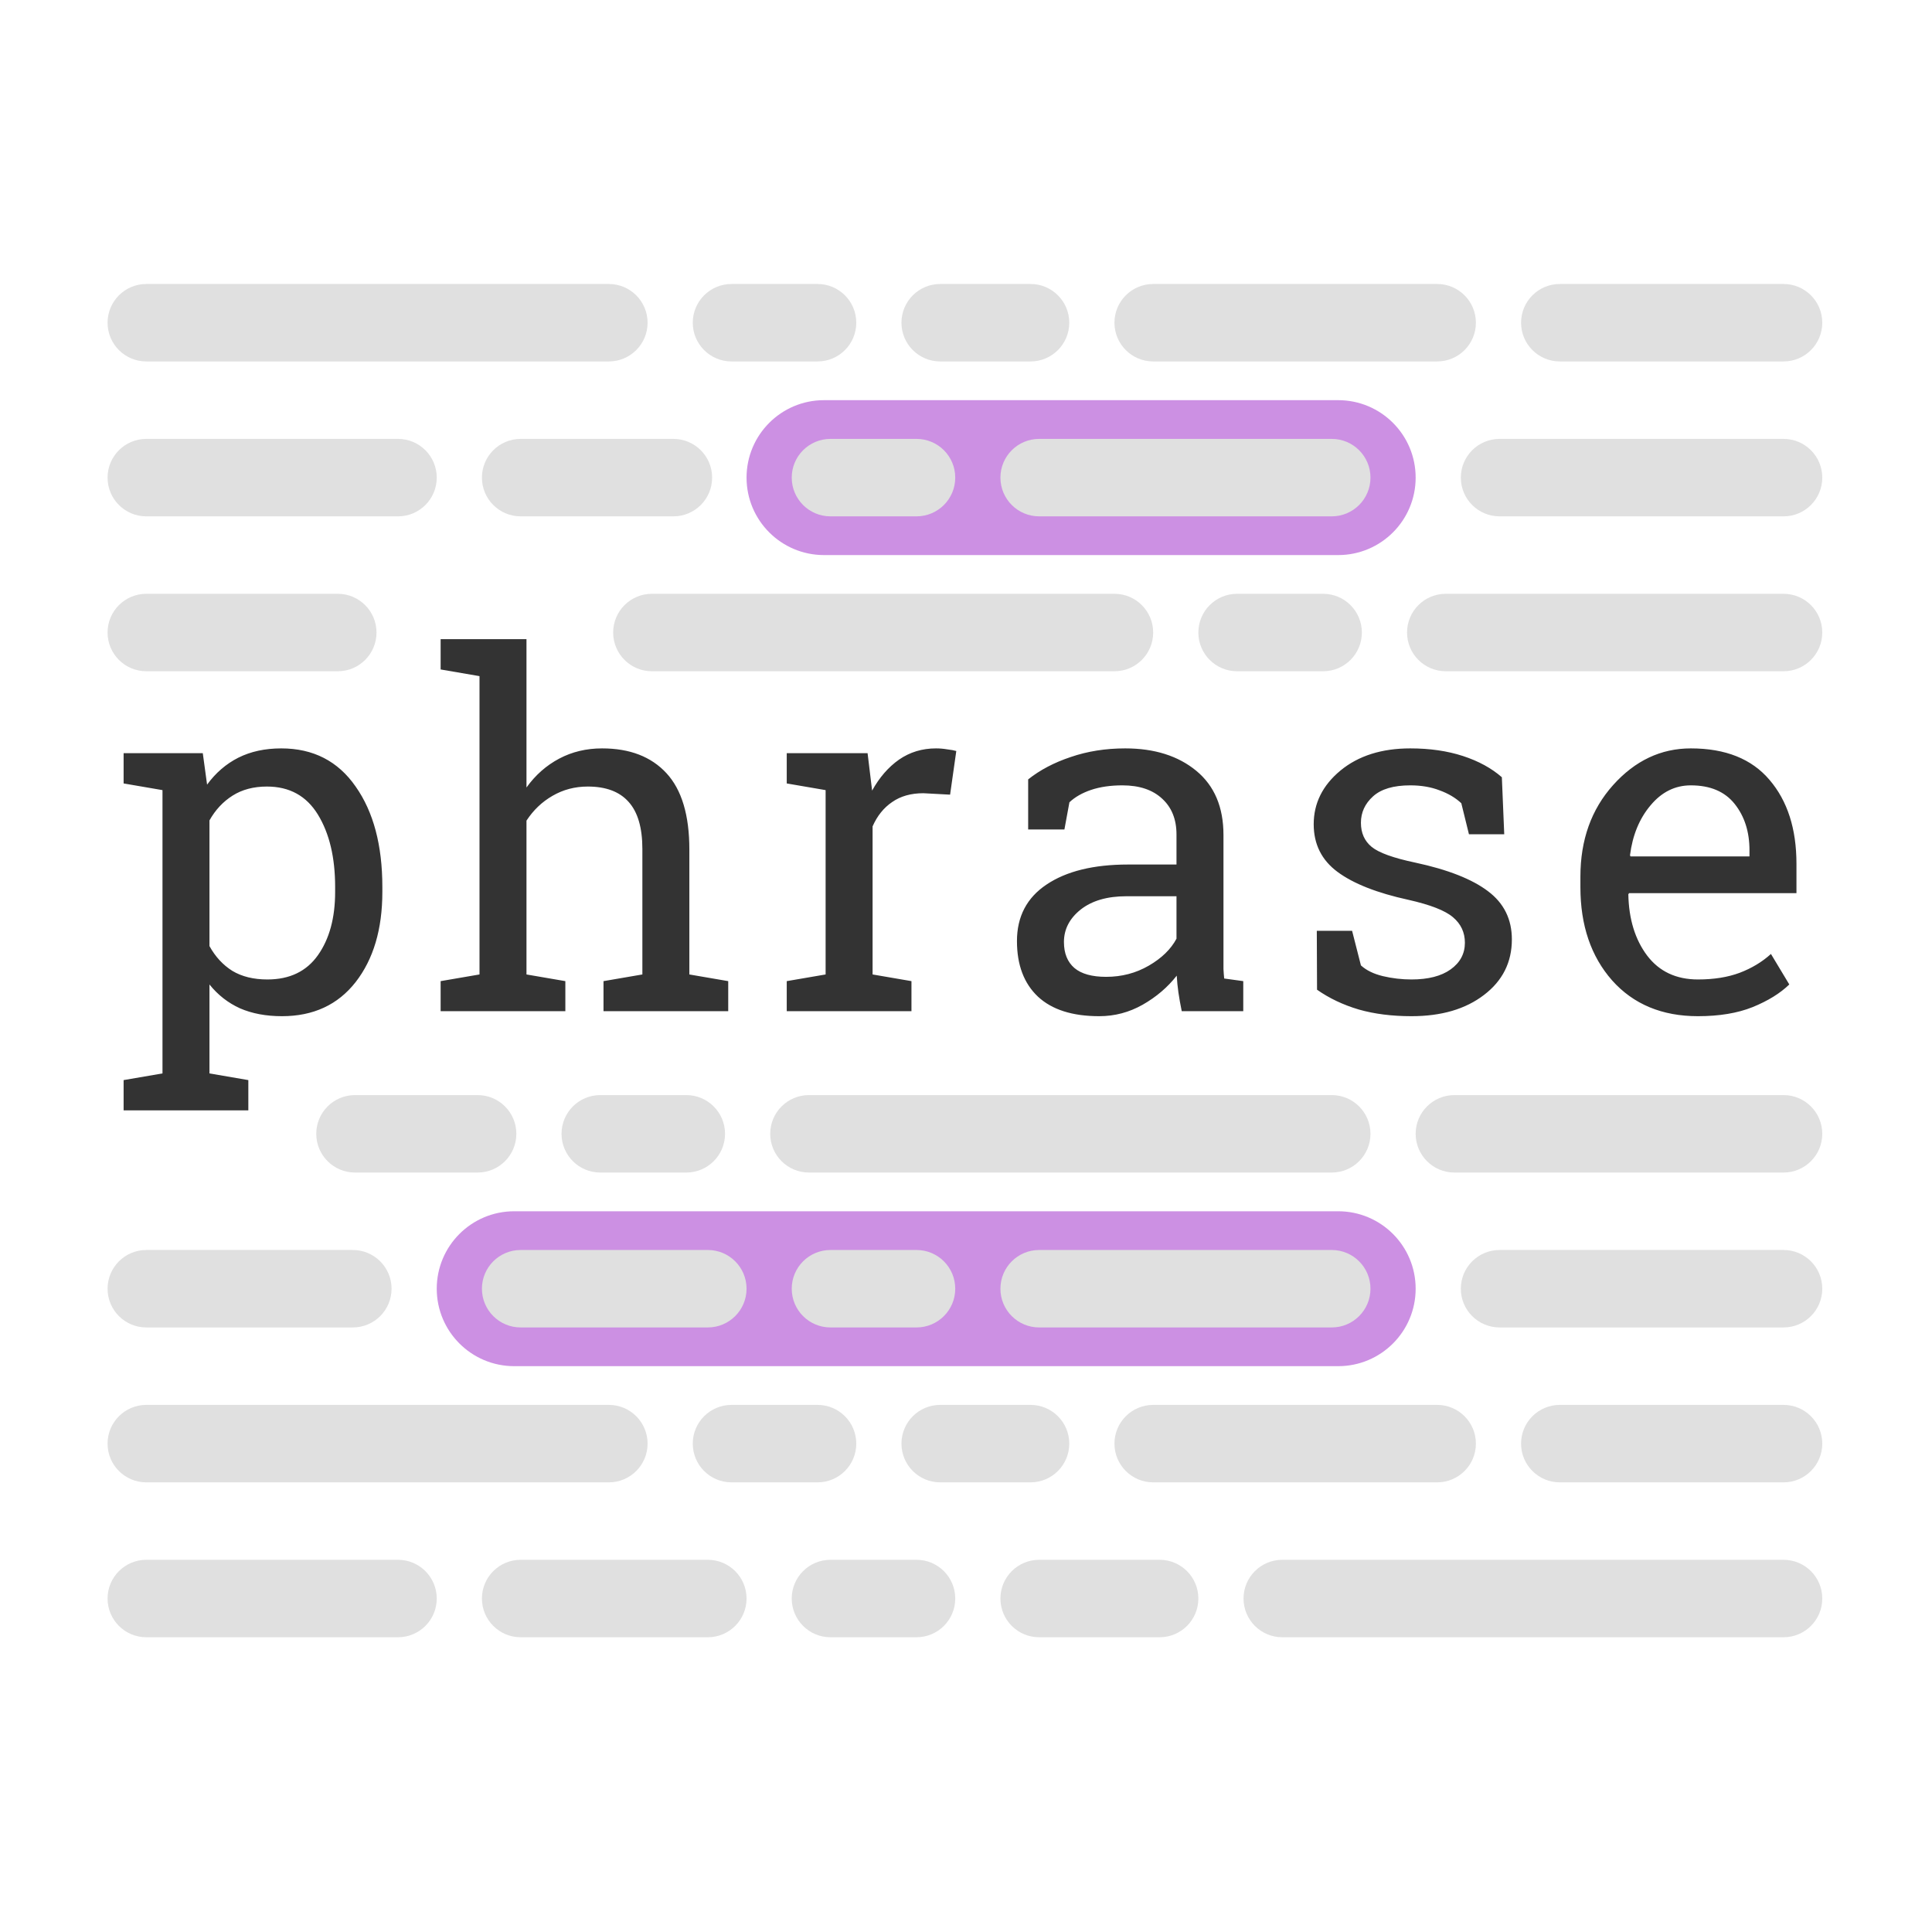
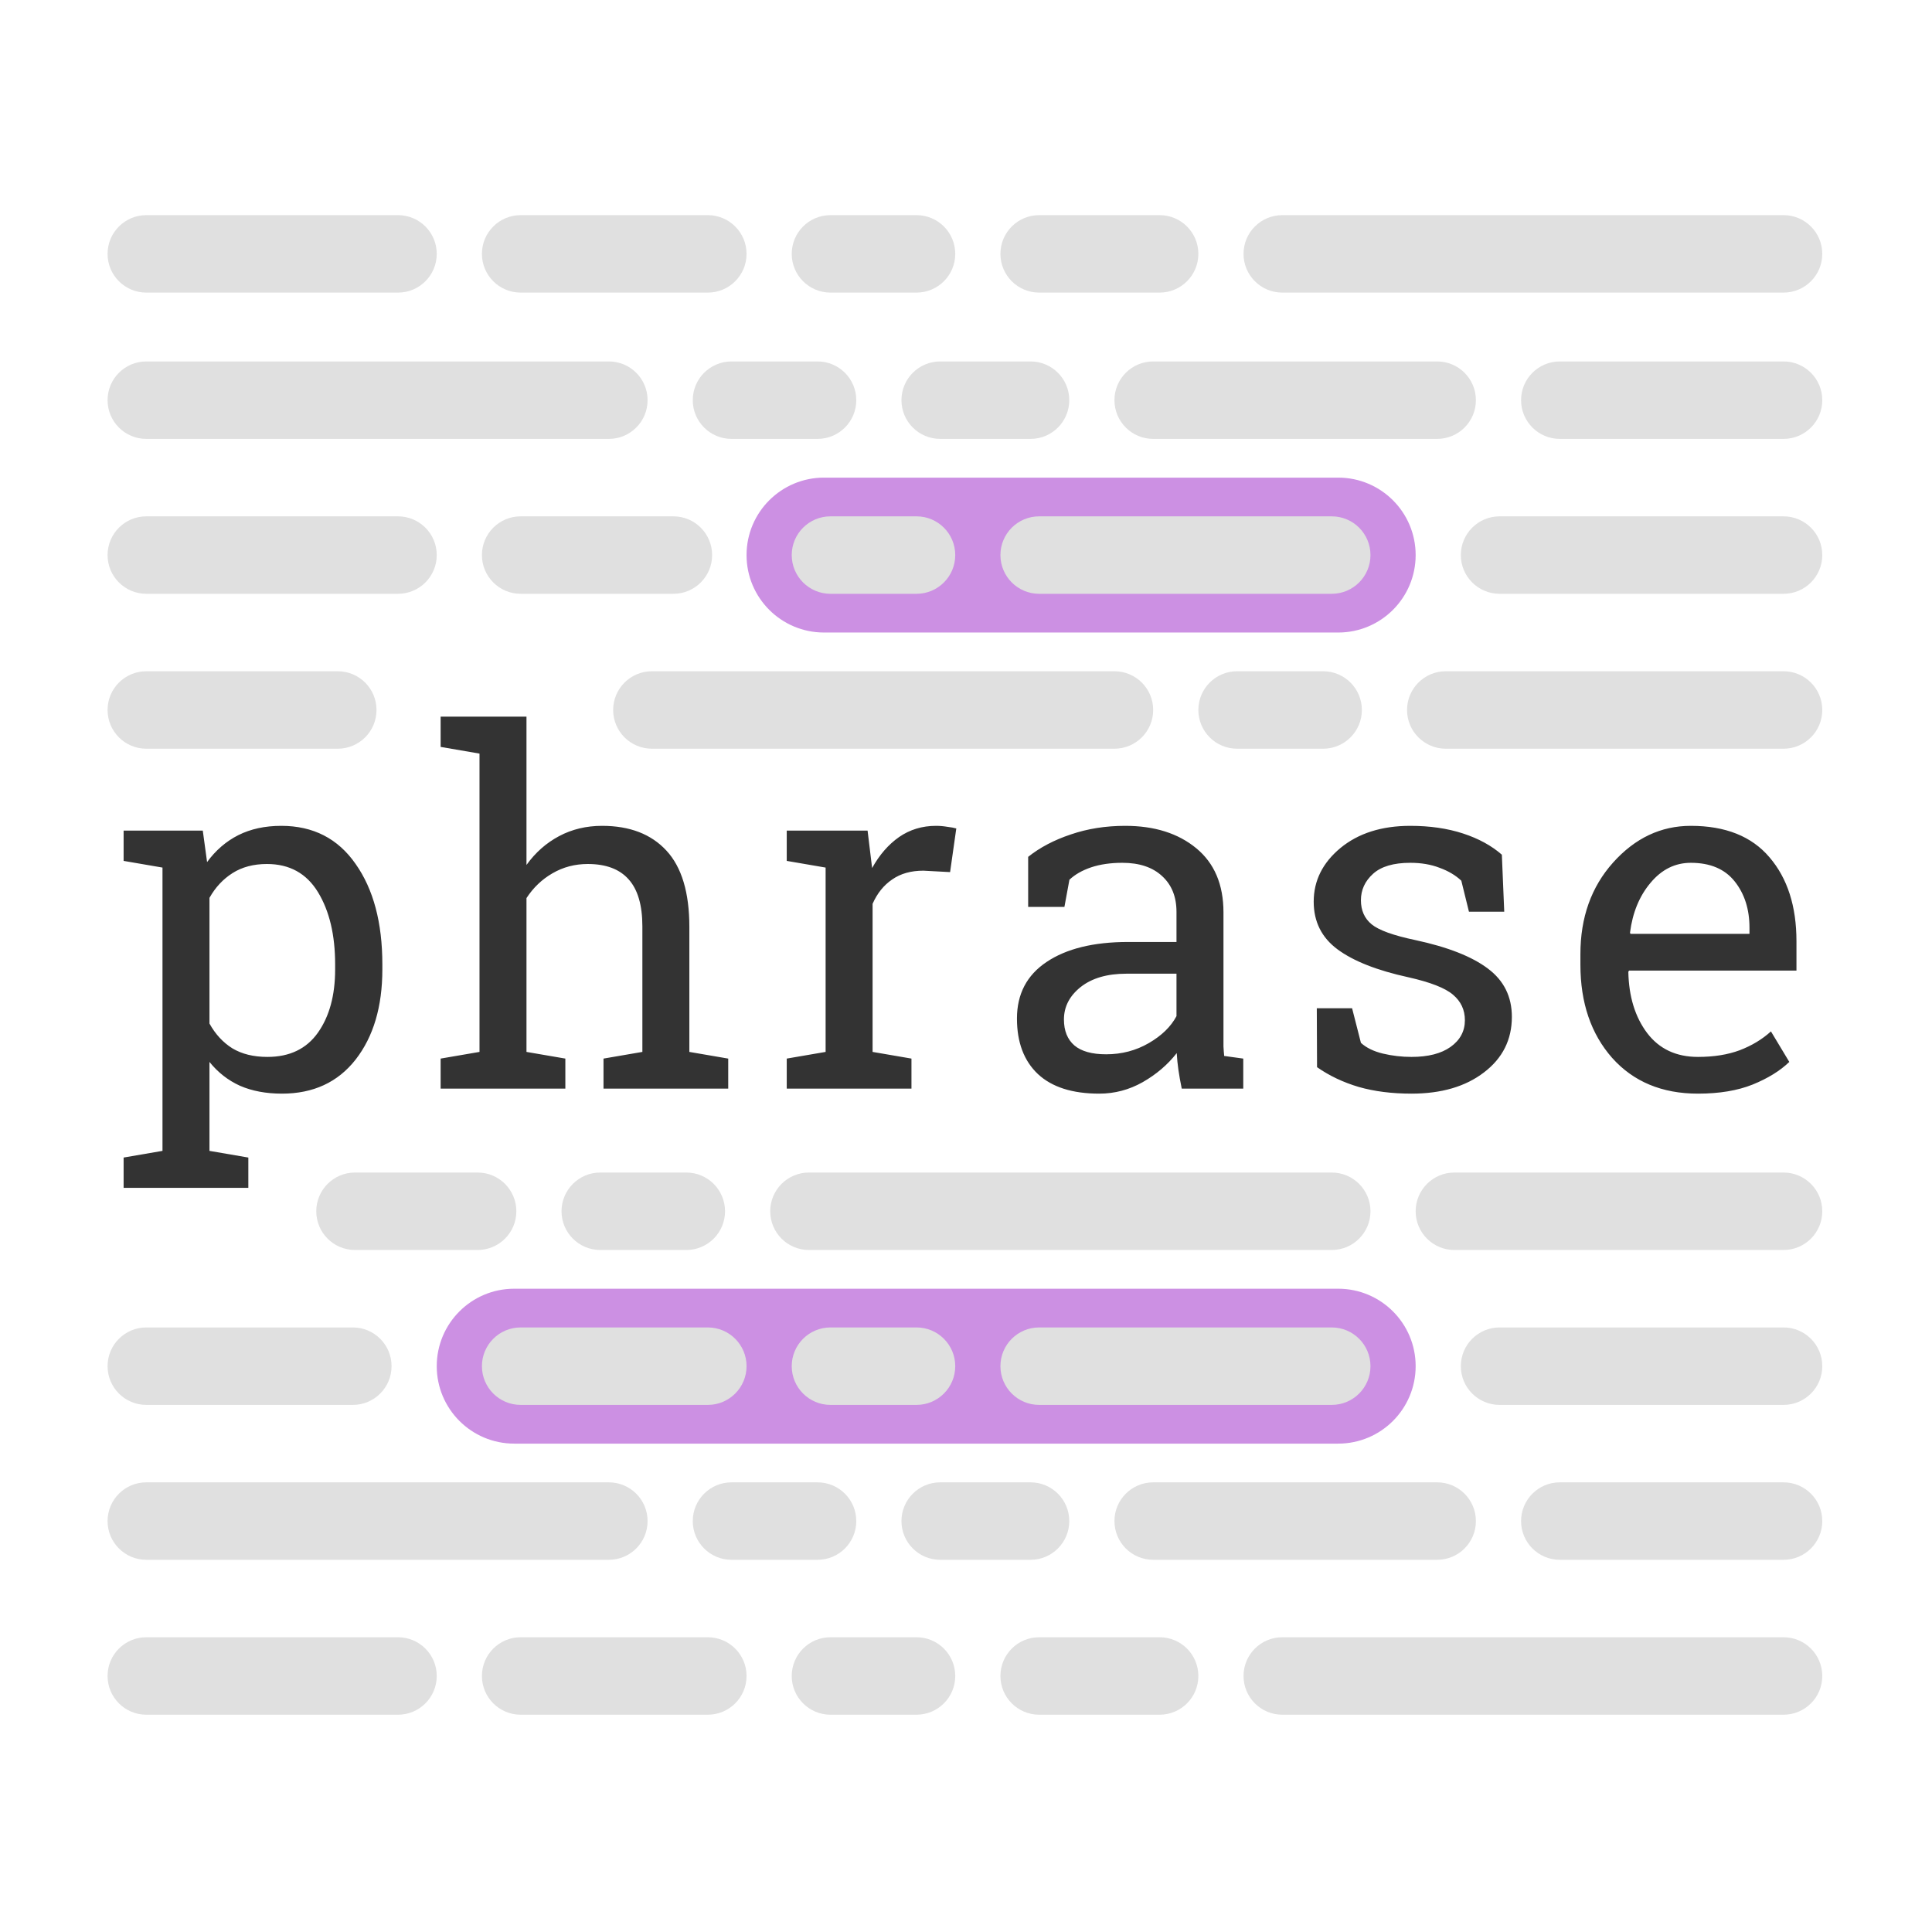
<svg xmlns="http://www.w3.org/2000/svg" width="898" height="898" viewBox="0 0 898 898" fill="none">
  <rect width="898" height="898" fill="white" />
-   <path d="M57.457 502.033L75.524 498.929V367.251L57.457 364.148V350.071H94.256L96.251 364.702C100.241 359.234 105.081 355.059 110.771 352.177C116.535 349.295 123.185 347.854 130.722 347.854C145.575 347.854 157.102 353.766 165.304 365.589C173.58 377.338 177.718 392.892 177.718 412.252V414.58C177.718 431.871 173.58 445.837 165.304 456.478C157.028 467.044 145.612 472.328 131.055 472.328C123.665 472.328 117.163 471.108 111.547 468.67C106.005 466.158 101.276 462.463 97.359 457.586V498.929L115.426 502.033V516.109H57.457V502.033ZM155.772 412.252C155.772 398.582 153.112 387.387 147.792 378.668C142.471 369.949 134.565 365.589 124.072 365.589C117.865 365.589 112.544 366.993 108.111 369.801C103.677 372.609 100.093 376.451 97.359 381.328V439.741C100.093 444.692 103.64 448.534 108 451.268C112.434 453.928 117.865 455.258 124.293 455.258C134.639 455.258 142.471 451.49 147.792 443.953C153.112 436.416 155.772 426.625 155.772 414.58V412.252ZM204.808 456.034L222.874 452.931V314.27L204.808 311.167V297.09H244.71V366.032C248.848 360.269 253.91 355.798 259.895 352.621C265.88 349.443 272.531 347.854 279.846 347.854C292.704 347.854 302.679 351.697 309.773 359.382C316.867 367.067 320.413 378.89 320.413 394.851V452.931L338.48 456.034V470H280.511V456.034L298.578 452.931V394.629C298.578 384.727 296.435 377.412 292.149 372.683C287.937 367.953 281.62 365.589 273.196 365.589C267.21 365.589 261.742 367.03 256.791 369.912C251.914 372.72 247.887 376.562 244.71 381.439V452.931L262.777 456.034V470H204.808V456.034ZM365.68 364.148V350.071H403.255L405.361 367.473C408.76 361.34 412.935 356.537 417.886 353.064C422.911 349.591 428.638 347.854 435.066 347.854C436.766 347.854 438.502 348.002 440.276 348.298C442.123 348.52 443.527 348.778 444.488 349.074L441.606 369.357L429.192 368.692C423.428 368.692 418.588 370.059 414.672 372.793C410.755 375.454 407.726 379.222 405.583 384.099V452.931L423.65 456.034V470H365.68V456.034L383.747 452.931V367.251L365.68 364.148ZM549.276 470C548.611 466.749 548.093 463.83 547.724 461.244C547.354 458.657 547.096 456.071 546.948 453.485C542.736 458.879 537.453 463.387 531.098 467.007C524.817 470.554 518.093 472.328 510.925 472.328C498.437 472.328 488.942 469.298 482.439 463.239C475.937 457.106 472.685 448.497 472.685 437.413C472.685 426.034 477.267 417.277 486.429 411.144C495.666 404.937 508.302 401.833 524.337 401.833H546.837V387.868C546.837 380.848 544.62 375.306 540.187 371.242C535.753 367.104 529.583 365.035 521.676 365.035C516.208 365.035 511.368 365.737 507.156 367.141C503.018 368.545 499.656 370.466 497.07 372.904L494.742 385.54H477.895V362.264C483.363 357.904 489.976 354.431 497.735 351.845C505.494 349.185 513.918 347.854 523.007 347.854C536.603 347.854 547.613 351.327 556.037 358.273C564.461 365.219 568.673 375.158 568.673 388.089V445.837C568.673 447.389 568.673 448.903 568.673 450.381C568.746 451.859 568.857 453.337 569.005 454.815L577.872 456.034V470H549.276ZM514.139 454.039C521.381 454.039 527.994 452.303 533.98 448.83C539.965 445.357 544.251 441.182 546.837 436.305V416.575H523.561C514.62 416.575 507.526 418.644 502.279 422.782C497.107 426.92 494.521 431.945 494.521 437.856C494.521 443.103 496.146 447.13 499.398 449.938C502.649 452.672 507.563 454.039 514.139 454.039ZM699.175 387.757H682.771L679.224 373.348C676.564 370.835 673.202 368.84 669.138 367.362C665.148 365.811 660.603 365.035 655.505 365.035C647.746 365.035 641.982 366.734 638.214 370.133C634.445 373.532 632.561 377.633 632.561 382.437C632.561 387.166 634.223 390.897 637.548 393.631C640.874 396.365 647.635 398.804 657.832 400.947C672.98 404.198 684.249 408.632 691.638 414.248C699.028 419.79 702.722 427.253 702.722 436.637C702.722 447.278 698.4 455.886 689.754 462.463C681.182 469.039 669.951 472.328 656.059 472.328C646.97 472.328 638.805 471.293 631.563 469.224C624.322 467.081 617.856 464.015 612.166 460.024L612.055 432.647H628.46L632.561 448.719C635.073 451.009 638.472 452.672 642.758 453.707C647.118 454.741 651.551 455.258 656.059 455.258C663.818 455.258 669.877 453.707 674.236 450.603C678.67 447.426 680.887 443.288 680.887 438.189C680.887 433.386 679.04 429.433 675.345 426.329C671.724 423.226 664.815 420.528 654.618 418.238C640.061 415.06 629.088 410.738 621.698 405.27C614.309 399.801 610.614 392.412 610.614 383.102C610.614 373.348 614.752 365.035 623.028 358.163C631.378 351.291 642.204 347.854 655.505 347.854C664.593 347.854 672.759 349.037 680 351.401C687.242 353.766 693.264 357.054 698.067 361.266L699.175 387.757ZM789.222 472.328C772.522 472.328 759.221 466.786 749.319 455.702C739.492 444.544 734.578 430.098 734.578 412.363V407.486C734.578 390.417 739.639 376.229 749.763 364.924C759.96 353.544 772.005 347.854 785.896 347.854C802.005 347.854 814.198 352.731 822.474 362.485C830.824 372.239 834.999 385.244 834.999 401.501V415.134H757.189L756.856 415.688C757.078 427.216 759.997 436.711 765.613 444.174C771.229 451.564 779.098 455.258 789.222 455.258C796.611 455.258 803.077 454.224 808.619 452.155C814.235 450.012 819.075 447.093 823.139 443.398L831.673 457.586C827.388 461.724 821.698 465.234 814.604 468.116C807.584 470.924 799.123 472.328 789.222 472.328ZM785.896 365.035C778.581 365.035 772.337 368.138 767.165 374.345C761.992 380.478 758.815 388.2 757.632 397.511L757.854 398.065H813.163V395.183C813.163 386.611 810.872 379.444 806.291 373.68C801.71 367.917 794.911 365.035 785.896 365.035Z" fill="#333333" />
-   <rect x="203" y="563" width="455" height="72" rx="36" fill="#BB6BD9" fill-opacity="0.75" />
-   <rect x="347" y="186" width="311" height="72" rx="36" fill="#BB6BD9" fill-opacity="0.75" />
-   <rect x="224" y="581" width="123" height="36" rx="18" fill="#E0E0E0" />
-   <rect x="368" y="581" width="76" height="36" rx="18" fill="#E0E0E0" />
-   <rect x="50" y="581" width="132" height="36" rx="18" fill="#E0E0E0" />
-   <rect x="679" y="581" width="168" height="36" rx="18" fill="#E0E0E0" />
-   <rect x="465" y="581" width="172" height="36" rx="18" fill="#E0E0E0" />
-   <rect x="224" y="204" width="107" height="36" rx="18" fill="#E0E0E0" />
-   <rect x="368" y="204" width="76" height="36" rx="18" fill="#E0E0E0" />
-   <rect x="50" y="204" width="153" height="36" rx="18" fill="#E0E0E0" />
-   <rect x="679" y="204" width="168" height="36" rx="18" fill="#E0E0E0" />
-   <rect x="465" y="204" width="172" height="36" rx="18" fill="#E0E0E0" />
-   <rect x="224" y="725" width="123" height="36" rx="18" fill="#E0E0E0" />
-   <rect x="368" y="725" width="76" height="36" rx="18" fill="#E0E0E0" />
-   <rect x="50" y="725" width="153" height="36" rx="18" fill="#E0E0E0" />
-   <rect x="578" y="725" width="269" height="36" rx="18" fill="#E0E0E0" />
-   <rect x="465" y="725" width="92" height="36" rx="18" fill="#E0E0E0" />
-   <rect x="322" y="653" width="76" height="36" rx="18" fill="#E0E0E0" />
-   <rect x="654" y="276" width="193" height="36" rx="18" fill="#E0E0E0" />
-   <rect x="557" y="276" width="76" height="36" rx="18" fill="#E0E0E0" />
-   <rect x="50" y="653" width="251" height="36" rx="18" fill="#E0E0E0" />
-   <rect x="285" y="276" width="251" height="36" rx="18" fill="#E0E0E0" />
-   <rect x="518" y="653" width="168" height="36" rx="18" fill="#E0E0E0" />
-   <rect x="50" y="276" width="125" height="36" rx="18" fill="#E0E0E0" />
-   <rect x="419" y="653" width="78" height="36" rx="18" fill="#E0E0E0" />
-   <rect x="707" y="653" width="140" height="36" rx="18" fill="#E0E0E0" />
-   <rect x="322" y="132" width="76" height="36" rx="18" fill="#E0E0E0" />
-   <rect x="50" y="132" width="251" height="36" rx="18" fill="#E0E0E0" />
-   <rect x="518" y="132" width="168" height="36" rx="18" fill="#E0E0E0" />
-   <rect x="419" y="132" width="78" height="36" rx="18" fill="#E0E0E0" />
-   <rect x="707" y="132" width="140" height="36" rx="18" fill="#E0E0E0" />
-   <rect x="147" y="509" width="93" height="36" rx="18" fill="#E0E0E0" />
-   <rect x="261" y="509" width="76" height="36" rx="18" fill="#E0E0E0" />
-   <rect x="658" y="509" width="189" height="36" rx="18" fill="#E0E0E0" />
-   <rect x="358" y="509" width="279" height="36" rx="18" fill="#E0E0E0" />
+   <path d="M57.457 538.033L75.524 534.929V403.251L57.457 400.148V386.071H94.256L96.251 400.702C100.241 395.234 105.081 391.059 110.771 388.177C116.535 385.295 123.185 383.854 130.722 383.854C145.575 383.854 157.102 389.766 165.304 401.589C173.58 413.338 177.718 428.892 177.718 448.252V450.58C177.718 467.871 173.58 481.837 165.304 492.478C157.028 503.044 145.612 508.328 131.055 508.328C123.665 508.328 117.163 507.108 111.547 504.67C106.005 502.158 101.276 498.463 97.359 493.586V534.929L115.426 538.033V552.109H57.457V538.033ZM155.772 448.252C155.772 434.582 153.112 423.387 147.792 414.668C142.471 405.949 134.565 401.589 124.072 401.589C117.865 401.589 112.544 402.993 108.111 405.801C103.677 408.609 100.093 412.451 97.359 417.328V475.741C100.093 480.692 103.64 484.534 108 487.268C112.434 489.928 117.865 491.258 124.293 491.258C134.639 491.258 142.471 487.49 147.792 479.953C153.112 472.416 155.772 462.625 155.772 450.58V448.252ZM204.808 492.034L222.874 488.931V350.27L204.808 347.167V333.09H244.71V402.032C248.848 396.269 253.91 391.798 259.895 388.621C265.88 385.443 272.531 383.854 279.846 383.854C292.704 383.854 302.679 387.697 309.773 395.382C316.867 403.067 320.413 414.89 320.413 430.851V488.931L338.48 492.034V506H280.511V492.034L298.578 488.931V430.629C298.578 420.727 296.435 413.412 292.149 408.683C287.937 403.953 281.62 401.589 273.196 401.589C267.21 401.589 261.742 403.03 256.791 405.912C251.914 408.72 247.887 412.562 244.71 417.439V488.931L262.777 492.034V506H204.808V492.034ZM365.68 400.148V386.071H403.255L405.361 403.473C408.76 397.34 412.935 392.537 417.886 389.064C422.911 385.591 428.638 383.854 435.066 383.854C436.766 383.854 438.502 384.002 440.276 384.298C442.123 384.52 443.527 384.778 444.488 385.074L441.606 405.357L429.192 404.692C423.428 404.692 418.588 406.059 414.672 408.793C410.755 411.454 407.726 415.222 405.583 420.099V488.931L423.65 492.034V506H365.68V492.034L383.747 488.931V403.251L365.68 400.148ZM549.276 506C548.611 502.749 548.093 499.83 547.724 497.244C547.354 494.657 547.096 492.071 546.948 489.485C542.736 494.879 537.453 499.387 531.098 503.007C524.817 506.554 518.093 508.328 510.925 508.328C498.437 508.328 488.942 505.298 482.439 499.239C475.937 493.106 472.685 484.497 472.685 473.413C472.685 462.034 477.267 453.277 486.429 447.144C495.666 440.937 508.302 437.833 524.337 437.833H546.837V423.868C546.837 416.848 544.62 411.306 540.187 407.242C535.753 403.104 529.583 401.035 521.676 401.035C516.208 401.035 511.368 401.737 507.156 403.141C503.018 404.545 499.656 406.466 497.07 408.904L494.742 421.54H477.895V398.264C483.363 393.904 489.976 390.431 497.735 387.845C505.494 385.185 513.918 383.854 523.007 383.854C536.603 383.854 547.613 387.327 556.037 394.273C564.461 401.219 568.673 411.158 568.673 424.089V481.837C568.673 483.389 568.673 484.903 568.673 486.381C568.746 487.859 568.857 489.337 569.005 490.815L577.872 492.034V506H549.276ZM514.139 490.039C521.381 490.039 527.994 488.303 533.98 484.83C539.965 481.357 544.251 477.182 546.837 472.305V452.575H523.561C514.62 452.575 507.526 454.644 502.279 458.782C497.107 462.92 494.521 467.945 494.521 473.856C494.521 479.103 496.146 483.13 499.398 485.938C502.649 488.672 507.563 490.039 514.139 490.039ZM699.175 423.757H682.771L679.224 409.348C676.564 406.835 673.202 404.84 669.138 403.362C665.148 401.811 660.603 401.035 655.505 401.035C647.746 401.035 641.982 402.734 638.214 406.133C634.445 409.532 632.561 413.633 632.561 418.437C632.561 423.166 634.223 426.897 637.548 429.631C640.874 432.365 647.635 434.804 657.832 436.947C672.98 440.198 684.249 444.632 691.638 450.248C699.028 455.79 702.722 463.253 702.722 472.637C702.722 483.278 698.4 491.886 689.754 498.463C681.182 505.039 669.951 508.328 656.059 508.328C646.97 508.328 638.805 507.293 631.563 505.224C624.322 503.081 617.856 500.015 612.166 496.024L612.055 468.647H628.46L632.561 484.719C635.073 487.009 638.472 488.672 642.758 489.707C647.118 490.741 651.551 491.258 656.059 491.258C663.818 491.258 669.877 489.707 674.236 486.603C678.67 483.426 680.887 479.288 680.887 474.189C680.887 469.386 679.04 465.433 675.345 462.329C671.724 459.226 664.815 456.528 654.618 454.238C640.061 451.06 629.088 446.738 621.698 441.27C614.309 435.801 610.614 428.412 610.614 419.102C610.614 409.348 614.752 401.035 623.028 394.163C631.378 387.291 642.204 383.854 655.505 383.854C664.593 383.854 672.759 385.037 680 387.401C687.242 389.766 693.264 393.054 698.067 397.266L699.175 423.757ZM789.222 508.328C772.522 508.328 759.221 502.786 749.319 491.702C739.492 480.544 734.578 466.098 734.578 448.363V443.486C734.578 426.417 739.639 412.229 749.763 400.924C759.96 389.544 772.005 383.854 785.896 383.854C802.005 383.854 814.198 388.731 822.474 398.485C830.824 408.239 834.999 421.244 834.999 437.501V451.134H757.189L756.856 451.688C757.078 463.216 759.997 472.711 765.613 480.174C771.229 487.564 779.098 491.258 789.222 491.258C796.611 491.258 803.077 490.224 808.619 488.155C814.235 486.012 819.075 483.093 823.139 479.398L831.673 493.586C827.388 497.724 821.698 501.234 814.604 504.116C807.584 506.924 799.123 508.328 789.222 508.328ZM785.896 401.035C778.581 401.035 772.337 404.138 767.165 410.345C761.992 416.478 758.815 424.2 757.632 433.511L757.854 434.065H813.163V431.183C813.163 422.611 810.872 415.444 806.291 409.68C801.71 403.917 794.911 401.035 785.896 401.035Z" fill="#333333" />
+   <rect x="203" y="599" width="455" height="72" rx="36" fill="#BB6BD9" fill-opacity="0.75" />
+   <rect x="347" y="222" width="311" height="72" rx="36" fill="#BB6BD9" fill-opacity="0.75" />
+   <rect x="224" y="617" width="123" height="36" rx="18" fill="#E0E0E0" />
+   <rect x="368" y="617" width="76" height="36" rx="18" fill="#E0E0E0" />
+   <rect x="50" y="617" width="132" height="36" rx="18" fill="#E0E0E0" />
+   <rect x="679" y="617" width="168" height="36" rx="18" fill="#E0E0E0" />
+   <rect x="465" y="617" width="172" height="36" rx="18" fill="#E0E0E0" />
+   <rect x="224" y="240" width="107" height="36" rx="18" fill="#E0E0E0" />
+   <rect x="368" y="240" width="76" height="36" rx="18" fill="#E0E0E0" />
+   <rect x="50" y="240" width="153" height="36" rx="18" fill="#E0E0E0" />
+   <rect x="679" y="240" width="168" height="36" rx="18" fill="#E0E0E0" />
+   <rect x="465" y="240" width="172" height="36" rx="18" fill="#E0E0E0" />
+   <rect x="224" y="761" width="123" height="36" rx="18" fill="#E0E0E0" />
+   <rect x="368" y="761" width="76" height="36" rx="18" fill="#E0E0E0" />
+   <rect x="50" y="761" width="153" height="36" rx="18" fill="#E0E0E0" />
+   <rect x="578" y="761" width="269" height="36" rx="18" fill="#E0E0E0" />
+   <rect x="465" y="761" width="92" height="36" rx="18" fill="#E0E0E0" />
+   <rect x="224" y="100" width="123" height="36" rx="18" fill="#E0E0E0" />
+   <rect x="368" y="100" width="76" height="36" rx="18" fill="#E0E0E0" />
+   <rect x="50" y="100" width="153" height="36" rx="18" fill="#E0E0E0" />
+   <rect x="578" y="100" width="269" height="36" rx="18" fill="#E0E0E0" />
+   <rect x="465" y="100" width="92" height="36" rx="18" fill="#E0E0E0" />
+   <rect x="322" y="689" width="76" height="36" rx="18" fill="#E0E0E0" />
+   <rect x="654" y="312" width="193" height="36" rx="18" fill="#E0E0E0" />
+   <rect x="557" y="312" width="76" height="36" rx="18" fill="#E0E0E0" />
+   <rect x="50" y="689" width="251" height="36" rx="18" fill="#E0E0E0" />
+   <rect x="285" y="312" width="251" height="36" rx="18" fill="#E0E0E0" />
+   <rect x="518" y="689" width="168" height="36" rx="18" fill="#E0E0E0" />
+   <rect x="50" y="312" width="125" height="36" rx="18" fill="#E0E0E0" />
+   <rect x="419" y="689" width="78" height="36" rx="18" fill="#E0E0E0" />
+   <rect x="707" y="689" width="140" height="36" rx="18" fill="#E0E0E0" />
+   <rect x="322" y="168" width="76" height="36" rx="18" fill="#E0E0E0" />
+   <rect x="50" y="168" width="251" height="36" rx="18" fill="#E0E0E0" />
+   <rect x="518" y="168" width="168" height="36" rx="18" fill="#E0E0E0" />
+   <rect x="419" y="168" width="78" height="36" rx="18" fill="#E0E0E0" />
+   <rect x="707" y="168" width="140" height="36" rx="18" fill="#E0E0E0" />
+   <rect x="147" y="545" width="93" height="36" rx="18" fill="#E0E0E0" />
+   <rect x="261" y="545" width="76" height="36" rx="18" fill="#E0E0E0" />
+   <rect x="658" y="545" width="189" height="36" rx="18" fill="#E0E0E0" />
+   <rect x="358" y="545" width="279" height="36" rx="18" fill="#E0E0E0" />
</svg>
